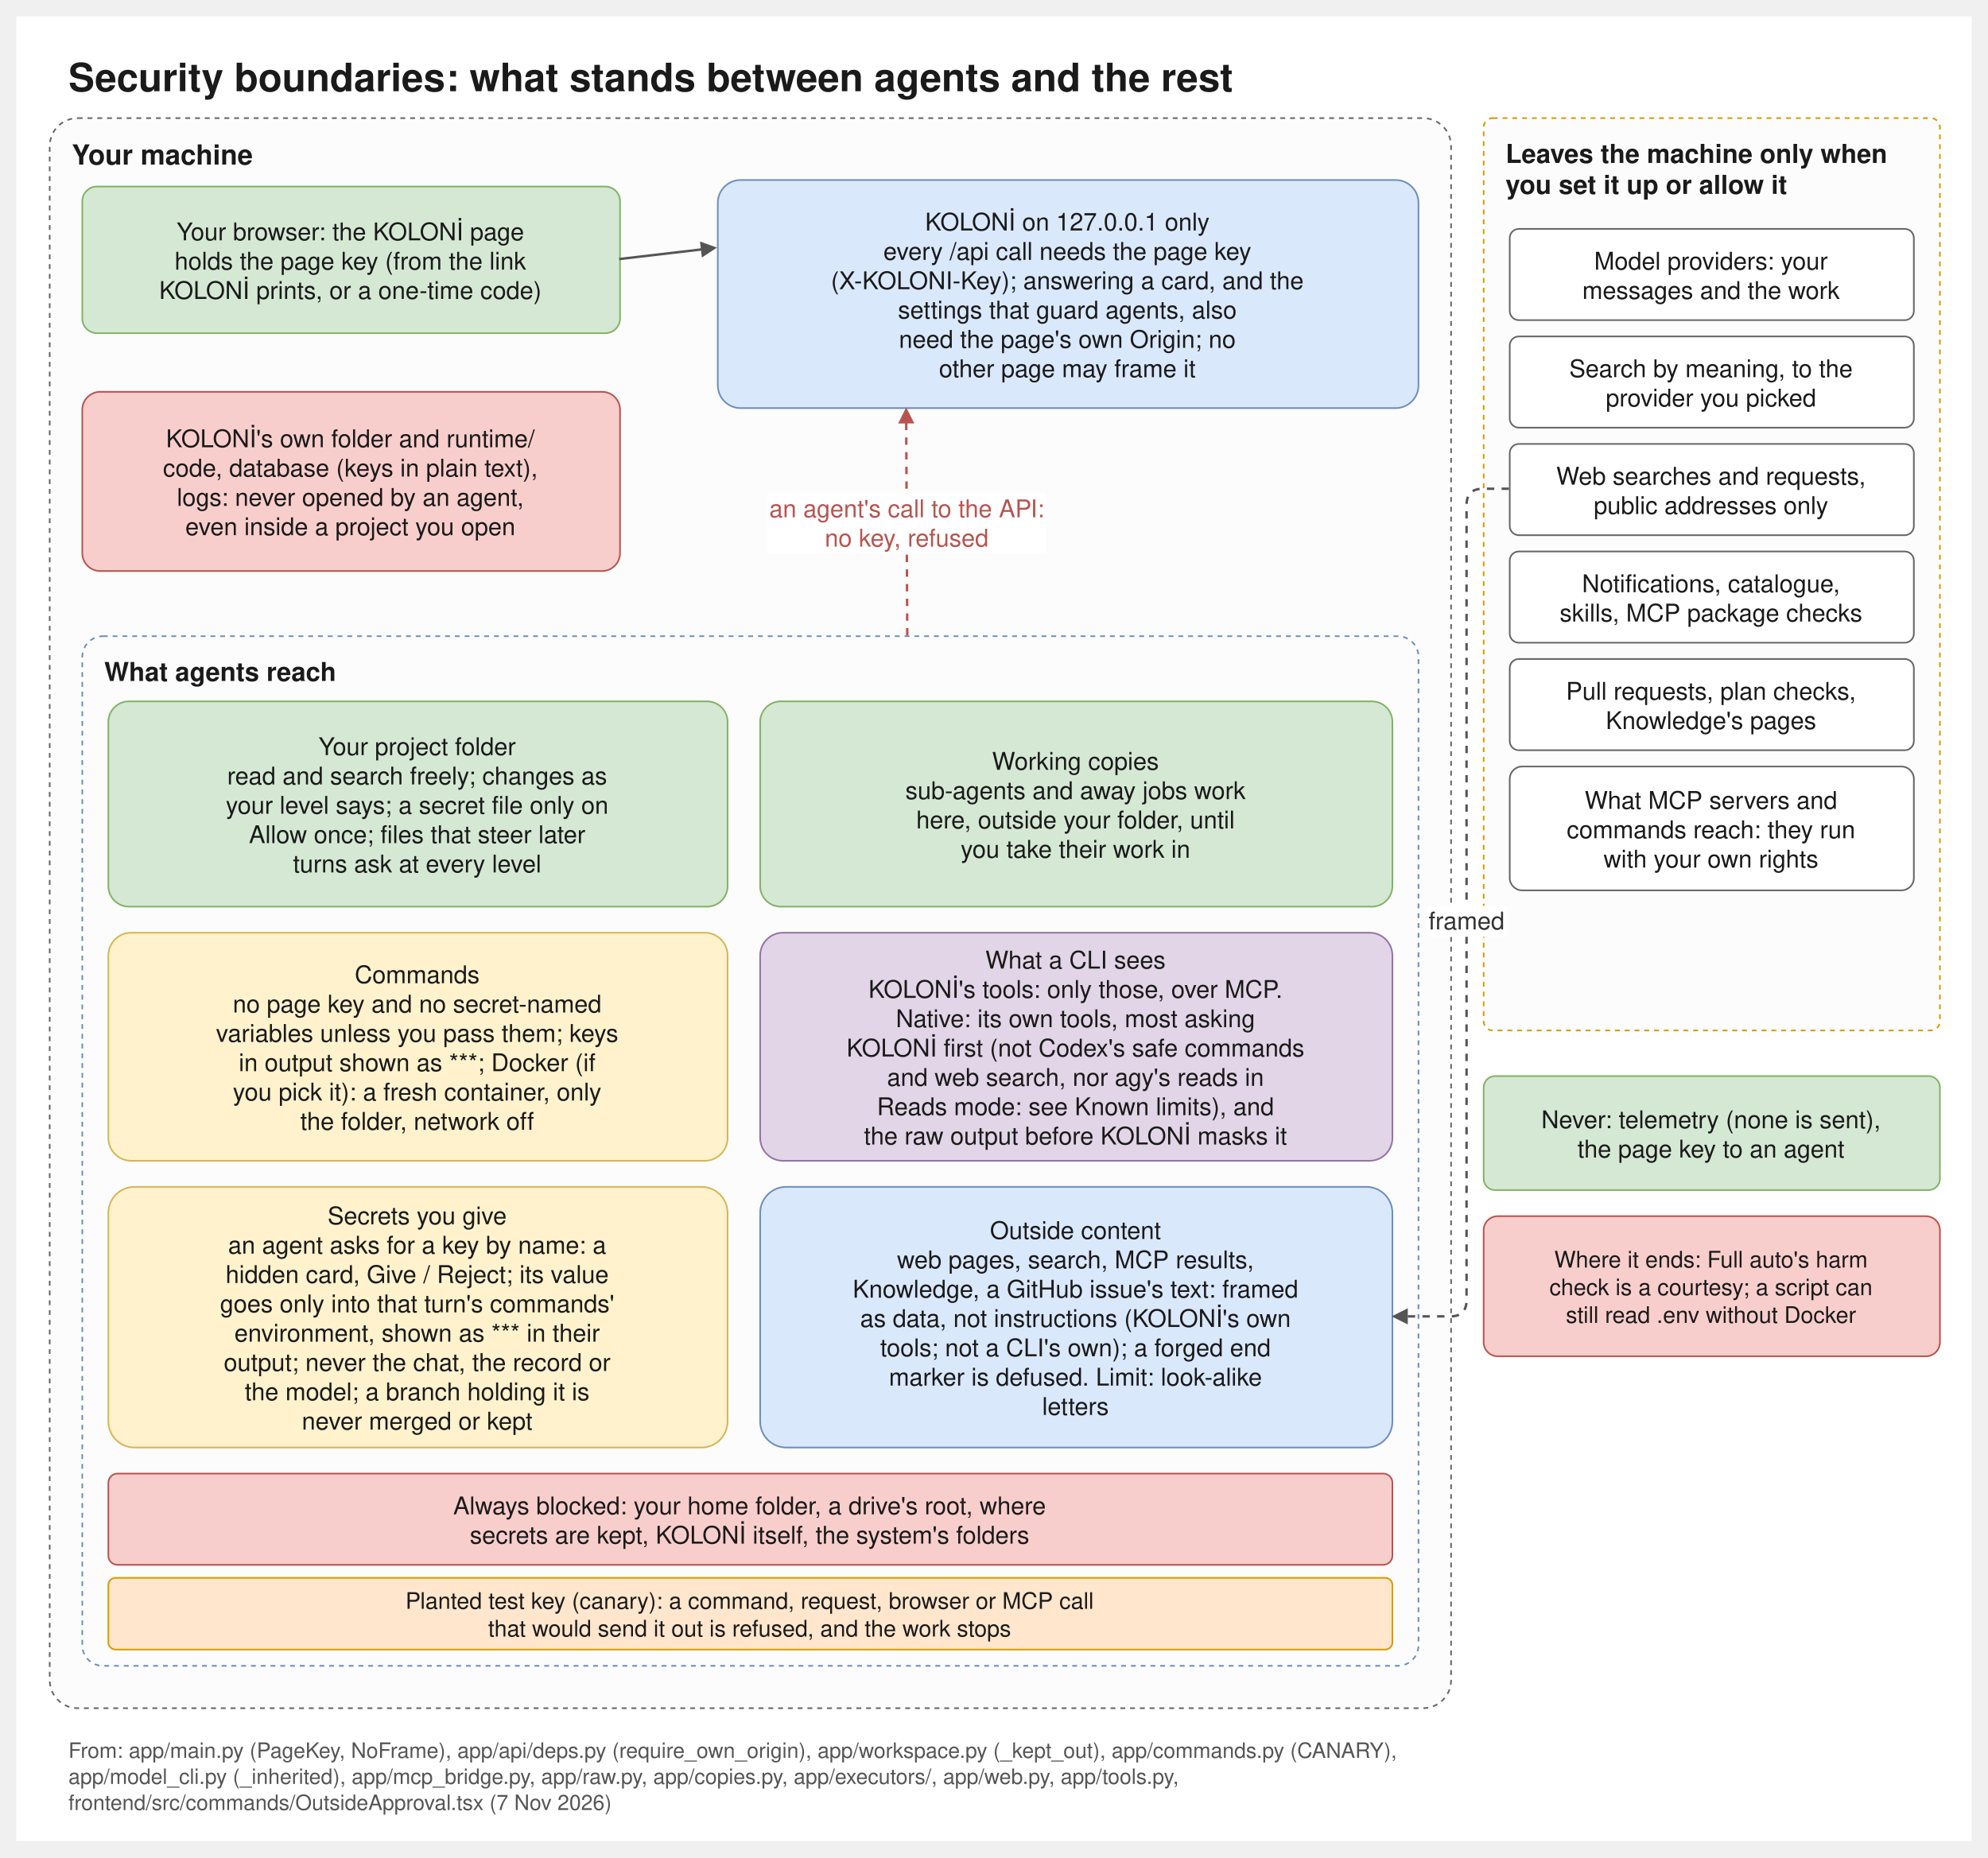
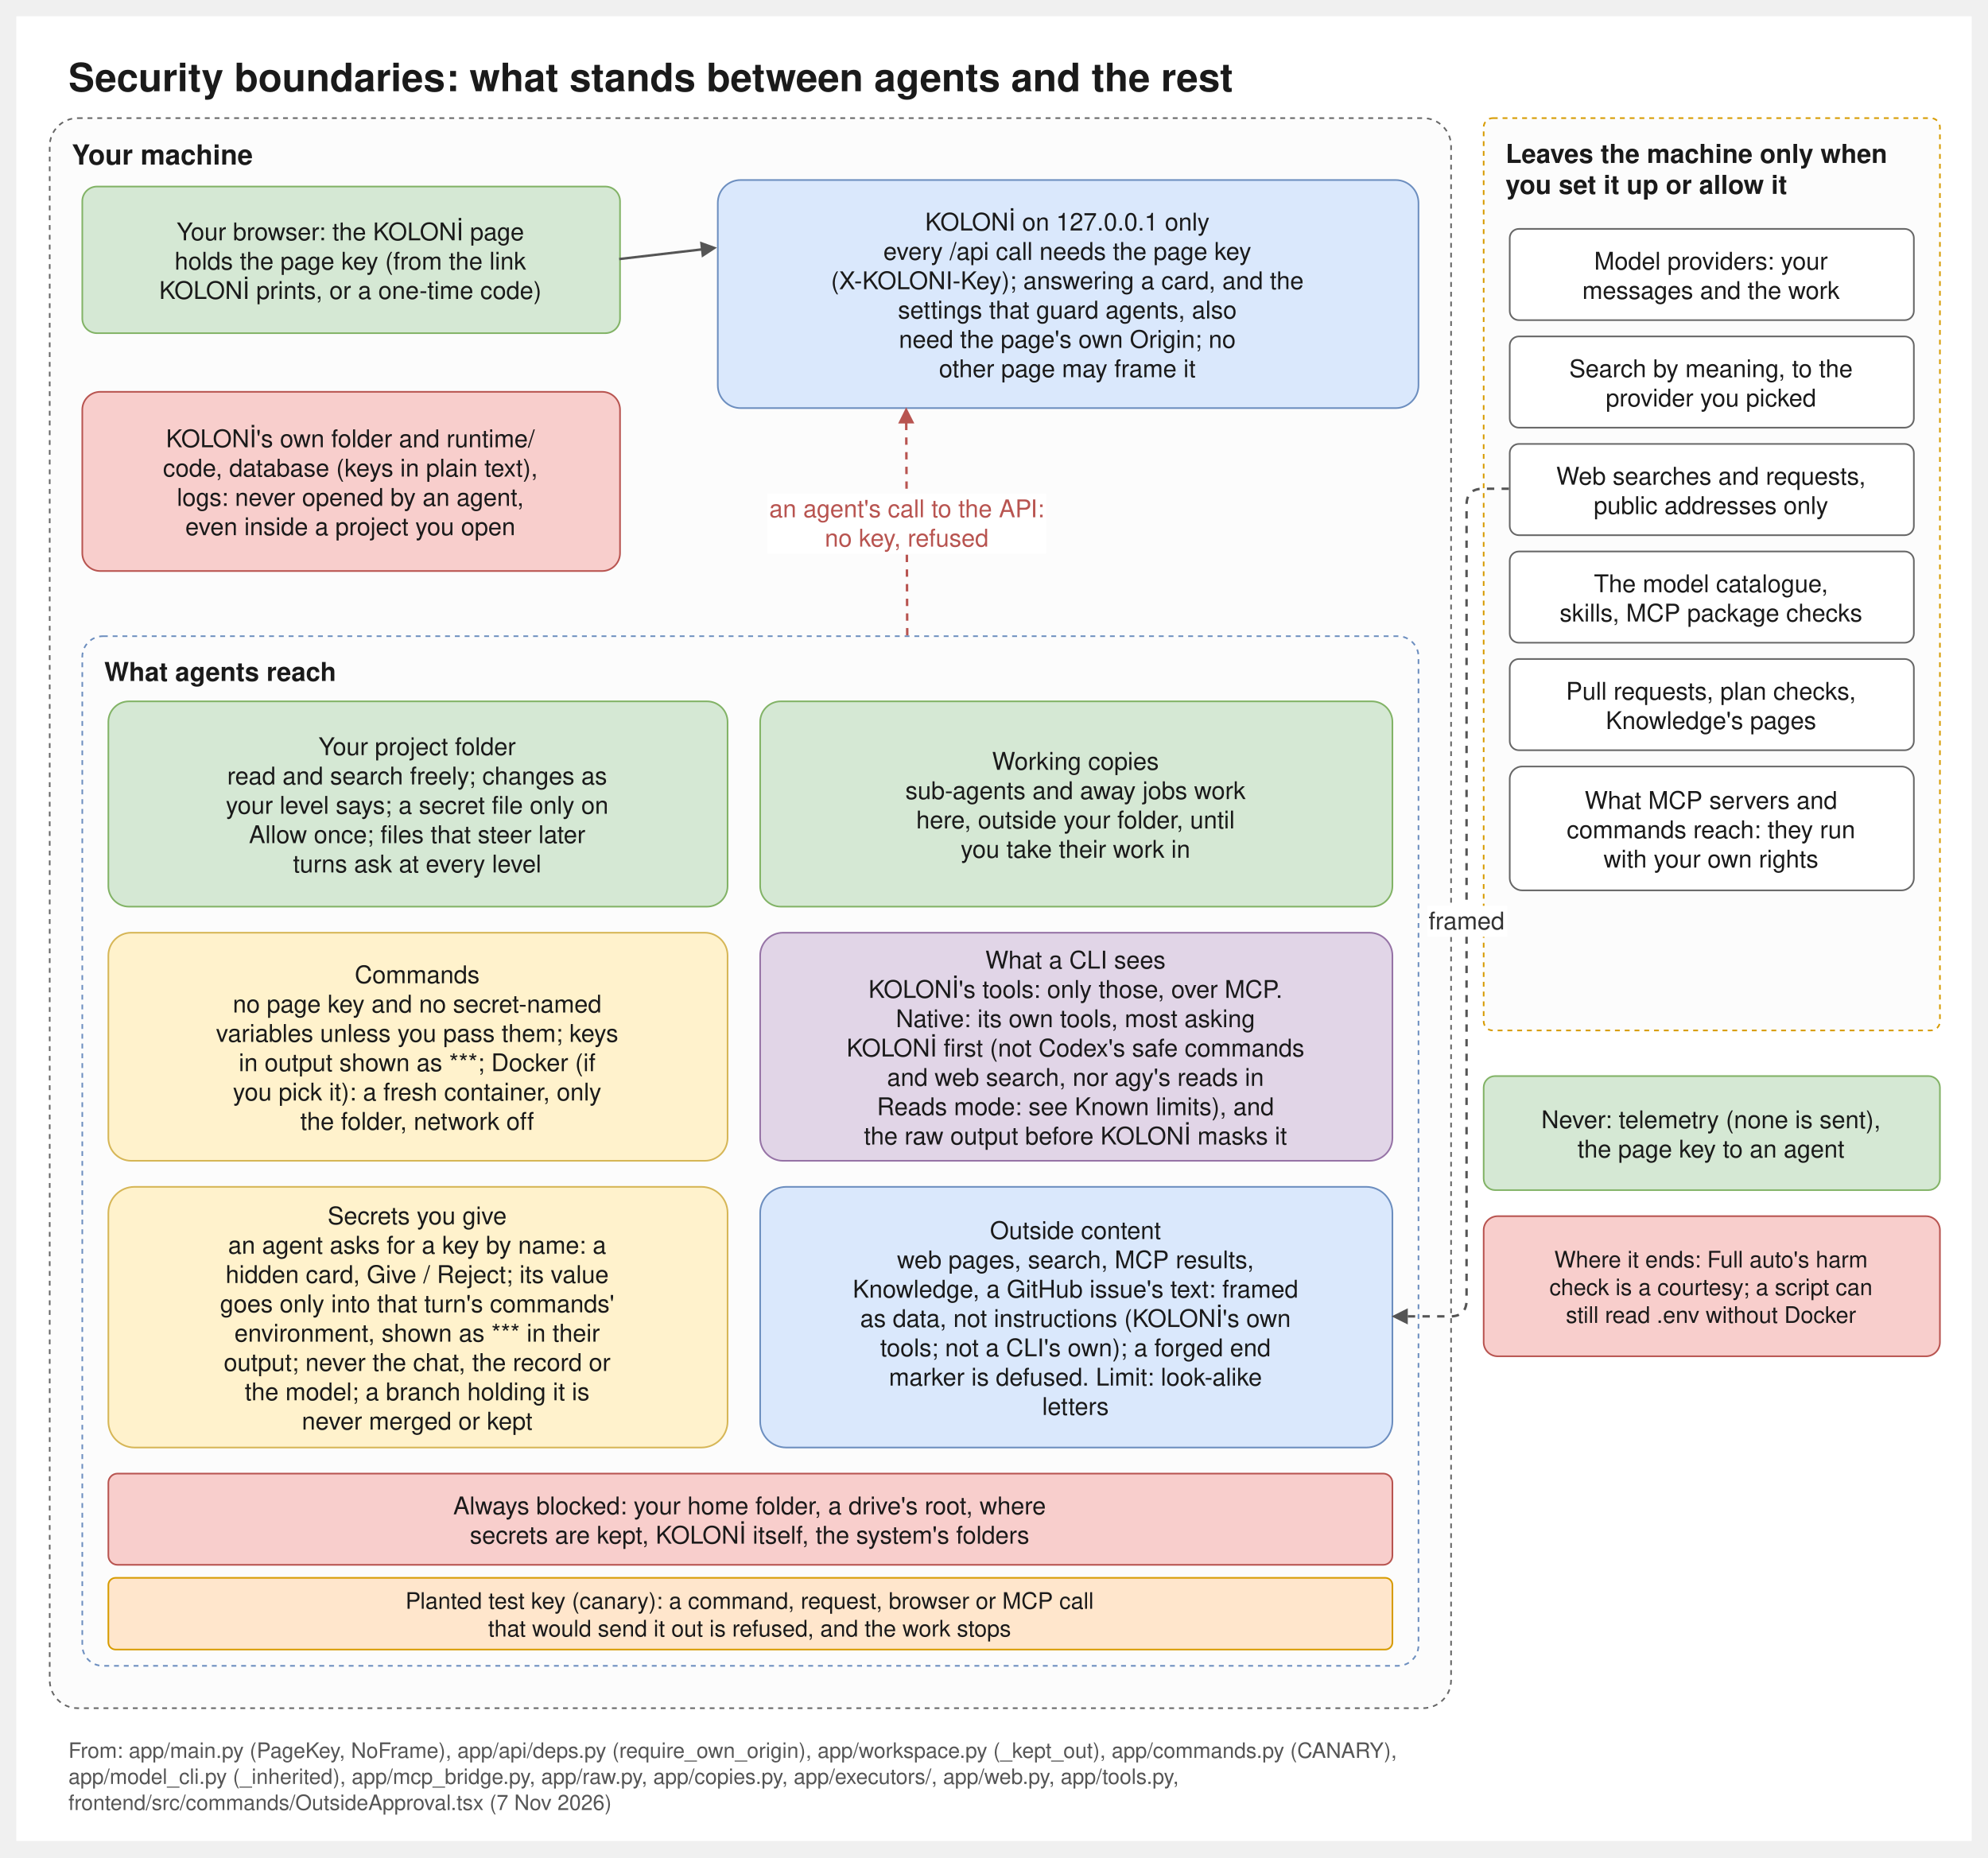
<svg xmlns="http://www.w3.org/2000/svg" style="background: transparent; background-color: transparent;" version="1.1" width="1220px" height="1140px" viewBox="0 0 1220 1140">
  <defs />
  <g>
    <g data-cell-id="0">
      <g data-cell-id="1">
        <g data-cell-id="backdrop">
          <g>
            <rect x="10" y="10" width="1200" height="1120" fill="#ffffff" stroke="none" pointer-events="all" style="fill: light-dark(rgb(255, 255, 255), rgb(18, 18, 18));" />
          </g>
        </g>
        <g data-cell-id="title">
          <g>
            <rect x="40" y="26" width="1140" height="36" fill="none" stroke="none" pointer-events="all" />
          </g>
          <g>
            <g fill="#1a1a1a" font-family="Helvetica" font-weight="bold" text-anchor="start" font-size="24px" style="fill: light-dark(rgb(26, 26, 26), rgb(215, 215, 215));">
              <text x="42" y="56">Security boundaries: what stands between agents and the rest</text>
            </g>
          </g>
        </g>
        <g data-cell-id="machine">
          <g transform="translate(0.5,0.5)">
            <rect x="30" y="72" width="860" height="976" rx="17.2" ry="17.2" fill="#fcfcfc" stroke="#666666" stroke-dasharray="3 3" pointer-events="all" style="fill: light-dark(rgb(252, 252, 252), rgb(20, 20, 20)); stroke: light-dark(rgb(102, 102, 102), rgb(149, 149, 149));" />
          </g>
          <g>
            <g fill="#1a1a1a" font-family="Helvetica" font-weight="bold" text-anchor="start" font-size="17px" style="fill: light-dark(rgb(26, 26, 26), rgb(215, 215, 215));">
              <text x="44" y="101">Your machine</text>
            </g>
          </g>
        </g>
        <g data-cell-id="page">
          <g transform="translate(0.5,0.5)">
            <rect x="50" y="114" width="330" height="90" rx="9" ry="9" fill="#d5e8d4" stroke="#82b366" pointer-events="all" style="fill: light-dark(rgb(213, 232, 212), rgb(31, 47, 30)); stroke: light-dark(rgb(130, 179, 102), rgb(68, 110, 44));" />
          </g>
          <g>
            <g fill="#1a1a1a" font-family="Helvetica" text-anchor="middle" font-size="15px" style="fill: light-dark(rgb(26, 26, 26), rgb(215, 215, 215));">
              <text x="215" y="147.5">Your browser: the KOLONİ page</text>
              <text x="215" y="165.5">holds the page key (from the link</text>
              <text x="215" y="183.5">KOLONİ prints, or a one-time code)</text>
            </g>
          </g>
        </g>
        <g data-cell-id="koloni">
          <g transform="translate(0.5,0.5)">
            <rect x="440" y="110" width="430" height="140" rx="14" ry="14" fill="#dae8fc" stroke="#6c8ebf" pointer-events="all" style="fill: light-dark(rgb(218, 232, 252), rgb(29, 41, 59)); stroke: light-dark(rgb(108, 142, 191), rgb(92, 121, 163));" />
          </g>
          <g>
            <g fill="#1a1a1a" font-family="Helvetica" text-anchor="middle" font-size="15px" style="fill: light-dark(rgb(26, 26, 26), rgb(215, 215, 215));">
              <text x="655" y="141.5">KOLONİ on 127.0.0.1 only</text>
              <text x="655" y="159.5">every /api call needs the page key</text>
              <text x="655" y="177.5">(X-KOLONI-Key); answering a card, and the</text>
              <text x="655" y="195.5">settings that guard agents, also</text>
              <text x="655" y="213.5">need the page's own Origin; no</text>
              <text x="655" y="231.5">other page may frame it</text>
            </g>
          </g>
        </g>
        <g data-cell-id="e5">
          <g>
            <path d="M 380 159 L 430.88 153.06" fill="none" stroke="#555555" stroke-width="1.5" stroke-miterlimit="10" pointer-events="stroke" style="stroke: light-dark(rgb(85, 85, 85), rgb(164, 164, 164));" />
            <path d="M 438.33 152.19 L 431.32 156.79 L 430.45 149.34 Z" fill="#555555" stroke="#555555" stroke-width="1.5" stroke-miterlimit="10" pointer-events="all" style="fill: light-dark(rgb(85, 85, 85), rgb(164, 164, 164)); stroke: light-dark(rgb(85, 85, 85), rgb(164, 164, 164));" />
          </g>
        </g>
        <g data-cell-id="own">
          <g transform="translate(0.5,0.5)">
            <rect x="50" y="240" width="330" height="110" rx="11" ry="11" fill="#f8cecc" stroke="#b85450" pointer-events="all" style="fill: light-dark(rgb(248, 206, 204), rgb(81, 45, 43)); stroke: light-dark(rgb(184, 84, 80), rgb(215, 129, 126));" />
          </g>
          <g>
            <g fill="#1a1a1a" font-family="Helvetica" text-anchor="middle" font-size="15px" style="fill: light-dark(rgb(26, 26, 26), rgb(215, 215, 215));">
              <text x="215" y="274.5">KOLONİ's own folder and runtime/</text>
              <text x="215" y="292.5">code, database (keys in plain text),</text>
              <text x="215" y="310.5">logs: never opened by an agent,</text>
              <text x="215" y="328.5">even inside a project you open</text>
            </g>
          </g>
        </g>
        <g data-cell-id="agents">
          <g transform="translate(0.5,0.5)">
            <rect x="50" y="390" width="820" height="632" rx="12.64" ry="12.64" fill="#fcfcfc" stroke="#6c8ebf" stroke-dasharray="3 3" pointer-events="all" style="fill: light-dark(rgb(252, 252, 252), rgb(20, 20, 20)); stroke: light-dark(rgb(108, 142, 191), rgb(92, 121, 163));" />
          </g>
          <g>
            <g fill="#1a1a1a" font-family="Helvetica" font-weight="bold" text-anchor="start" font-size="16px" style="fill: light-dark(rgb(26, 26, 26), rgb(215, 215, 215));">
              <text x="64" y="418">What agents reach</text>
            </g>
          </g>
        </g>
        <g data-cell-id="proj">
          <g transform="translate(0.5,0.5)">
            <rect x="66" y="430" width="380" height="126" rx="12.6" ry="12.6" fill="#d5e8d4" stroke="#82b366" pointer-events="all" style="fill: light-dark(rgb(213, 232, 212), rgb(31, 47, 30)); stroke: light-dark(rgb(130, 179, 102), rgb(68, 110, 44));" />
          </g>
          <g>
            <g fill="#1a1a1a" font-family="Helvetica" text-anchor="middle" font-size="15px" style="fill: light-dark(rgb(26, 26, 26), rgb(215, 215, 215));">
              <text x="256" y="463.5">Your project folder</text>
              <text x="256" y="481.5">read and search freely; changes as</text>
              <text x="256" y="499.5">your level says; a secret file only on</text>
              <text x="256" y="517.5">Allow once; files that steer later</text>
              <text x="256" y="535.5">turns ask at every level</text>
            </g>
          </g>
        </g>
        <g data-cell-id="copies">
          <g transform="translate(0.5,0.5)">
            <rect x="466" y="430" width="388" height="126" rx="12.6" ry="12.6" fill="#d5e8d4" stroke="#82b366" pointer-events="all" style="fill: light-dark(rgb(213, 232, 212), rgb(31, 47, 30)); stroke: light-dark(rgb(130, 179, 102), rgb(68, 110, 44));" />
          </g>
          <g>
            <g fill="#1a1a1a" font-family="Helvetica" text-anchor="middle" font-size="15px" style="fill: light-dark(rgb(26, 26, 26), rgb(215, 215, 215));">
              <text x="660" y="472.5">Working copies</text>
              <text x="660" y="490.5">sub-agents and away jobs work</text>
              <text x="660" y="508.5">here, outside your folder, until</text>
              <text x="660" y="526.5">you take their work in</text>
            </g>
          </g>
        </g>
        <g data-cell-id="cmd">
          <g transform="translate(0.5,0.5)">
            <rect x="66" y="572" width="380" height="140" rx="14" ry="14" fill="#fff2cc" stroke="#d6b656" pointer-events="all" style="fill: light-dark(rgb(255, 242, 204), rgb(40, 29, 0)); stroke: light-dark(rgb(214, 182, 86), rgb(109, 81, 0));" />
          </g>
          <g>
            <g fill="#1a1a1a" font-family="Helvetica" text-anchor="middle" font-size="15px" style="fill: light-dark(rgb(26, 26, 26), rgb(215, 215, 215));">
              <text x="256" y="603.5">Commands</text>
              <text x="256" y="621.5">no page key and no secret-named</text>
              <text x="256" y="639.5">variables unless you pass them; keys</text>
              <text x="256" y="657.5">in output shown as ***; Docker (if</text>
              <text x="256" y="675.5">you pick it): a fresh container, only</text>
              <text x="256" y="693.5">the folder, network off</text>
            </g>
          </g>
        </g>
        <g data-cell-id="cli">
          <g transform="translate(0.5,0.5)">
            <rect x="466" y="572" width="388" height="140" rx="14" ry="14" fill="#e1d5e7" stroke="#9673a6" pointer-events="all" style="fill: light-dark(rgb(225, 213, 231), rgb(57, 47, 63)); stroke: light-dark(rgb(150, 115, 166), rgb(149, 119, 163));" />
          </g>
          <g>
            <g fill="#1a1a1a" font-family="Helvetica" text-anchor="middle" font-size="15px" style="fill: light-dark(rgb(26, 26, 26), rgb(215, 215, 215));">
              <text x="660" y="594.5">What a CLI sees</text>
              <text x="660" y="612.5">KOLONİ's tools: only those, over MCP.</text>
              <text x="660" y="630.5">Native: its own tools, most asking</text>
              <text x="660" y="648.5">KOLONİ first (not Codex's safe commands</text>
              <text x="660" y="666.5">and web search, nor agy's reads in</text>
              <text x="660" y="684.5">Reads mode: see Known limits), and</text>
              <text x="660" y="702.5">the raw output before KOLONİ masks it</text>
            </g>
          </g>
        </g>
        <g data-cell-id="secrets">
          <g transform="translate(0.5,0.5)">
            <rect x="66" y="728" width="380" height="160" rx="16" ry="16" fill="#fff2cc" stroke="#d6b656" pointer-events="all" style="fill: light-dark(rgb(255, 242, 204), rgb(40, 29, 0)); stroke: light-dark(rgb(214, 182, 86), rgb(109, 81, 0));" />
          </g>
          <g>
            <g fill="#1a1a1a" font-family="Helvetica" text-anchor="middle" font-size="15px" style="fill: light-dark(rgb(26, 26, 26), rgb(215, 215, 215));">
              <text x="256" y="751.5">Secrets you give</text>
              <text x="256" y="769.5">an agent asks for a key by name: a</text>
              <text x="256" y="787.5">hidden card, Give / Reject; its value</text>
              <text x="256" y="805.5">goes only into that turn's commands'</text>
              <text x="256" y="823.5">environment, shown as *** in their</text>
              <text x="256" y="841.5">output; never the chat, the record or</text>
              <text x="256" y="859.5">the model; a branch holding it is</text>
              <text x="256" y="877.5">never merged or kept</text>
            </g>
          </g>
        </g>
        <g data-cell-id="outside">
          <g transform="translate(0.5,0.5)">
            <rect x="466" y="728" width="388" height="160" rx="16" ry="16" fill="#dae8fc" stroke="#6c8ebf" pointer-events="all" style="fill: light-dark(rgb(218, 232, 252), rgb(29, 41, 59)); stroke: light-dark(rgb(108, 142, 191), rgb(92, 121, 163));" />
          </g>
          <g>
            <g fill="#1a1a1a" font-family="Helvetica" text-anchor="middle" font-size="15px" style="fill: light-dark(rgb(26, 26, 26), rgb(215, 215, 215));">
              <text x="660" y="760.5">Outside content</text>
              <text x="660" y="778.5">web pages, search, MCP results,</text>
              <text x="660" y="796.5">Knowledge, a GitHub issue's text: framed</text>
              <text x="660" y="814.5">as data, not instructions (KOLONİ's own</text>
              <text x="660" y="832.5">tools; not a CLI's own); a forged end</text>
              <text x="660" y="850.5">marker is defused. Limit: look-alike</text>
              <text x="660" y="868.5">letters</text>
            </g>
          </g>
        </g>
        <g data-cell-id="blocked">
          <g transform="translate(0.5,0.5)">
            <rect x="66" y="904" width="788" height="56" rx="5.6" ry="5.6" fill="#f8cecc" stroke="#b85450" pointer-events="all" style="fill: light-dark(rgb(248, 206, 204), rgb(81, 45, 43)); stroke: light-dark(rgb(184, 84, 80), rgb(215, 129, 126));" />
          </g>
          <g>
            <g fill="#1a1a1a" font-family="Helvetica" text-anchor="middle" font-size="15px" style="fill: light-dark(rgb(26, 26, 26), rgb(215, 215, 215));">
              <text x="460" y="929.5">Always blocked: your home folder, a drive's root, where</text>
              <text x="460" y="947.5">secrets are kept, KOLONİ itself, the system's folders</text>
            </g>
          </g>
        </g>
        <g data-cell-id="canary">
          <g transform="translate(0.5,0.5)">
            <rect x="66" y="968" width="788" height="44" rx="4.4" ry="4.4" fill="#ffe6cc" stroke="#d79b00" pointer-events="all" style="fill: light-dark(rgb(255, 230, 204), rgb(54, 33, 10)); stroke: light-dark(rgb(215, 155, 0), rgb(153, 101, 0));" />
          </g>
          <g>
            <g fill="#1a1a1a" font-family="Helvetica" text-anchor="middle" font-size="14px" style="fill: light-dark(rgb(26, 26, 26), rgb(215, 215, 215));">
              <text x="460" y="987.5">Planted test key (canary): a command, request, browser or MCP call</text>
              <text x="460" y="1004.5">that would send it out is refused, and the work stops</text>
            </g>
          </g>
        </g>
        <g data-cell-id="e14">
          <g>
            <path d="M 556.76 390 L 556.14 259.18" fill="none" stroke="#b85450" stroke-width="1.5" stroke-miterlimit="10" stroke-dasharray="4.5 4.5" pointer-events="stroke" style="stroke: light-dark(rgb(184, 84, 80), rgb(215, 129, 126));" />
            <path d="M 556.11 251.68 L 559.89 259.16 L 552.39 259.19 Z" fill="#b85450" stroke="#b85450" stroke-width="1.5" stroke-miterlimit="10" pointer-events="all" style="fill: light-dark(rgb(184, 84, 80), rgb(215, 129, 126)); stroke: light-dark(rgb(184, 84, 80), rgb(215, 129, 126));" />
          </g>
          <g>
            <g fill="#b85450" font-family="Helvetica" text-anchor="middle" font-size="15px" style="fill: light-dark(rgb(184, 84, 80), rgb(215, 129, 126));">
              <rect fill="#ffffff" stroke="none" x="471" y="303" width="171" height="37" stroke-width="0" style="fill: light-dark(rgb(255, 255, 255), rgb(18, 18, 18));" />
              <text x="556.43" y="317.5">an agent's call to the API:</text>
              <text x="556.43" y="335.5">no key, refused</text>
            </g>
          </g>
        </g>
        <g data-cell-id="out">
          <g transform="translate(0.5,0.5)">
            <rect x="910" y="72" width="280" height="560" rx="5.6" ry="5.6" fill="#fcfcfc" stroke="#d79b00" stroke-dasharray="3 3" pointer-events="all" style="fill: light-dark(rgb(252, 252, 252), rgb(20, 20, 20)); stroke: light-dark(rgb(215, 155, 0), rgb(153, 101, 0));" />
          </g>
          <g>
            <g fill="#1a1a1a" font-family="Helvetica" font-weight="bold" text-anchor="start" font-size="16px" style="fill: light-dark(rgb(26, 26, 26), rgb(215, 215, 215));">
              <text x="924" y="100">Leaves the machine only when</text>
              <text x="924" y="119">you set it up or allow it</text>
            </g>
          </g>
        </g>
        <g data-cell-id="o1">
          <g transform="translate(0.5,0.5)">
            <rect x="926" y="140" width="248" height="56" rx="5.6" ry="5.6" fill="#ffffff" stroke="#666666" pointer-events="all" style="fill: light-dark(rgb(255, 255, 255), rgb(18, 18, 18)); stroke: light-dark(rgb(102, 102, 102), rgb(149, 149, 149));" />
          </g>
          <g>
            <g fill="#1a1a1a" font-family="Helvetica" text-anchor="middle" font-size="15px" style="fill: light-dark(rgb(26, 26, 26), rgb(215, 215, 215));">
              <text x="1050" y="165.5">Model providers: your</text>
              <text x="1050" y="183.5">messages and the work</text>
            </g>
          </g>
        </g>
        <g data-cell-id="o2">
          <g transform="translate(0.5,0.5)">
            <rect x="926" y="206" width="248" height="56" rx="5.6" ry="5.6" fill="#ffffff" stroke="#666666" pointer-events="all" style="fill: light-dark(rgb(255, 255, 255), rgb(18, 18, 18)); stroke: light-dark(rgb(102, 102, 102), rgb(149, 149, 149));" />
          </g>
          <g>
            <g fill="#1a1a1a" font-family="Helvetica" text-anchor="middle" font-size="15px" style="fill: light-dark(rgb(26, 26, 26), rgb(215, 215, 215));">
              <text x="1050" y="231.5">Search by meaning, to the</text>
              <text x="1050" y="249.5">provider you picked</text>
            </g>
          </g>
        </g>
        <g data-cell-id="o3">
          <g transform="translate(0.5,0.5)">
            <rect x="926" y="272" width="248" height="56" rx="5.6" ry="5.6" fill="#ffffff" stroke="#666666" pointer-events="all" style="fill: light-dark(rgb(255, 255, 255), rgb(18, 18, 18)); stroke: light-dark(rgb(102, 102, 102), rgb(149, 149, 149));" />
          </g>
          <g>
            <g fill="#1a1a1a" font-family="Helvetica" text-anchor="middle" font-size="15px" style="fill: light-dark(rgb(26, 26, 26), rgb(215, 215, 215));">
              <text x="1050" y="297.5">Web searches and requests,</text>
              <text x="1050" y="315.5">public addresses only</text>
            </g>
          </g>
        </g>
        <g data-cell-id="o4">
          <g transform="translate(0.5,0.5)">
            <rect x="926" y="338" width="248" height="56" rx="5.6" ry="5.6" fill="#ffffff" stroke="#666666" pointer-events="all" style="fill: light-dark(rgb(255, 255, 255), rgb(18, 18, 18)); stroke: light-dark(rgb(102, 102, 102), rgb(149, 149, 149));" />
          </g>
          <g>
            <g fill="#1a1a1a" font-family="Helvetica" text-anchor="middle" font-size="15px" style="fill: light-dark(rgb(26, 26, 26), rgb(215, 215, 215));">
-               <text x="1050" y="363.5">Notifications, catalogue,</text>
+               <text x="1050" y="363.5">The model catalogue,</text>
              <text x="1050" y="381.5">skills, MCP package checks</text>
            </g>
          </g>
        </g>
        <g data-cell-id="o5">
          <g transform="translate(0.5,0.5)">
            <rect x="926" y="404" width="248" height="56" rx="5.6" ry="5.6" fill="#ffffff" stroke="#666666" pointer-events="all" style="fill: light-dark(rgb(255, 255, 255), rgb(18, 18, 18)); stroke: light-dark(rgb(102, 102, 102), rgb(149, 149, 149));" />
          </g>
          <g>
            <g fill="#1a1a1a" font-family="Helvetica" text-anchor="middle" font-size="15px" style="fill: light-dark(rgb(26, 26, 26), rgb(215, 215, 215));">
              <text x="1050" y="429.5">Pull requests, plan checks,</text>
              <text x="1050" y="447.5">Knowledge's pages</text>
            </g>
          </g>
        </g>
        <g data-cell-id="o6">
          <g transform="translate(0.5,0.5)">
            <rect x="926" y="470" width="248" height="76" rx="7.6" ry="7.6" fill="#ffffff" stroke="#666666" pointer-events="all" style="fill: light-dark(rgb(255, 255, 255), rgb(18, 18, 18)); stroke: light-dark(rgb(102, 102, 102), rgb(149, 149, 149));" />
          </g>
          <g>
            <g fill="#1a1a1a" font-family="Helvetica" text-anchor="middle" font-size="15px" style="fill: light-dark(rgb(26, 26, 26), rgb(215, 215, 215));">
              <text x="1050" y="496.5">What MCP servers and</text>
              <text x="1050" y="514.5">commands reach: they run</text>
              <text x="1050" y="532.5">with your own rights</text>
            </g>
          </g>
        </g>
        <g data-cell-id="never">
          <g transform="translate(0.5,0.5)">
            <rect x="910" y="660" width="280" height="70" rx="7" ry="7" fill="#d5e8d4" stroke="#82b366" pointer-events="all" style="fill: light-dark(rgb(213, 232, 212), rgb(31, 47, 30)); stroke: light-dark(rgb(130, 179, 102), rgb(68, 110, 44));" />
          </g>
          <g>
            <g fill="#1a1a1a" font-family="Helvetica" text-anchor="middle" font-size="15px" style="fill: light-dark(rgb(26, 26, 26), rgb(215, 215, 215));">
              <text x="1050" y="692.5">Never: telemetry (none is sent),</text>
              <text x="1050" y="710.5">the page key to an agent</text>
            </g>
          </g>
        </g>
        <g data-cell-id="limit">
          <g transform="translate(0.5,0.5)">
            <rect x="910" y="746" width="280" height="86" rx="8.6" ry="8.6" fill="#f8cecc" stroke="#b85450" pointer-events="all" style="fill: light-dark(rgb(248, 206, 204), rgb(81, 45, 43)); stroke: light-dark(rgb(184, 84, 80), rgb(215, 129, 126));" />
          </g>
          <g>
            <g fill="#1a1a1a" font-family="Helvetica" text-anchor="middle" font-size="14px" style="fill: light-dark(rgb(26, 26, 26), rgb(215, 215, 215));">
              <text x="1050" y="778">Where it ends: Full auto's harm</text>
              <text x="1050" y="795">check is a courtesy; a script can</text>
              <text x="1050" y="812">still read .env without Docker</text>
            </g>
          </g>
        </g>
        <g data-cell-id="e40">
          <g>
            <path d="M 926 300 L 910 300 Q 900 300 900 310 L 900 798 Q 900 808 890 808 L 863.18 808" fill="none" stroke="#555555" stroke-width="1.5" stroke-miterlimit="10" stroke-dasharray="4.5 4.5" pointer-events="stroke" style="stroke: light-dark(rgb(85, 85, 85), rgb(164, 164, 164));" />
            <path d="M 855.68 808 L 863.18 804.25 L 863.18 811.75 Z" fill="#555555" stroke="#555555" stroke-width="1.5" stroke-miterlimit="10" pointer-events="all" style="fill: light-dark(rgb(85, 85, 85), rgb(164, 164, 164)); stroke: light-dark(rgb(85, 85, 85), rgb(164, 164, 164));" />
          </g>
          <g>
            <g fill="#333333" font-family="Helvetica" text-anchor="middle" font-size="15px" style="fill: light-dark(rgb(51, 51, 51), rgb(193, 193, 193));">
              <rect fill="#ffffff" stroke="none" x="876" y="556" width="49" height="19" stroke-width="0" style="fill: light-dark(rgb(255, 255, 255), rgb(18, 18, 18));" />
              <text x="900" y="570.5">framed</text>
            </g>
          </g>
        </g>
        <g data-cell-id="footer">
          <g>
            <rect x="40" y="1060" width="1140" height="60" fill="none" stroke="none" pointer-events="all" />
          </g>
          <g>
            <g fill="#555555" font-family="Helvetica" text-anchor="start" font-size="13px" style="fill: light-dark(rgb(85, 85, 85), rgb(164, 164, 164));">
              <text x="42" y="1079">From: app/main.py (PageKey, NoFrame), app/api/deps.py (require_own_origin), app/workspace.py (_kept_out), app/commands.py (CANARY),</text>
              <text x="42" y="1095">app/model_cli.py (_inherited), app/mcp_bridge.py, app/raw.py, app/copies.py, app/executors/, app/web.py, app/tools.py,</text>
              <text x="42" y="1111">frontend/src/commands/OutsideApproval.tsx (7 Nov 2026)</text>
            </g>
          </g>
        </g>
      </g>
    </g>
  </g>
</svg>
